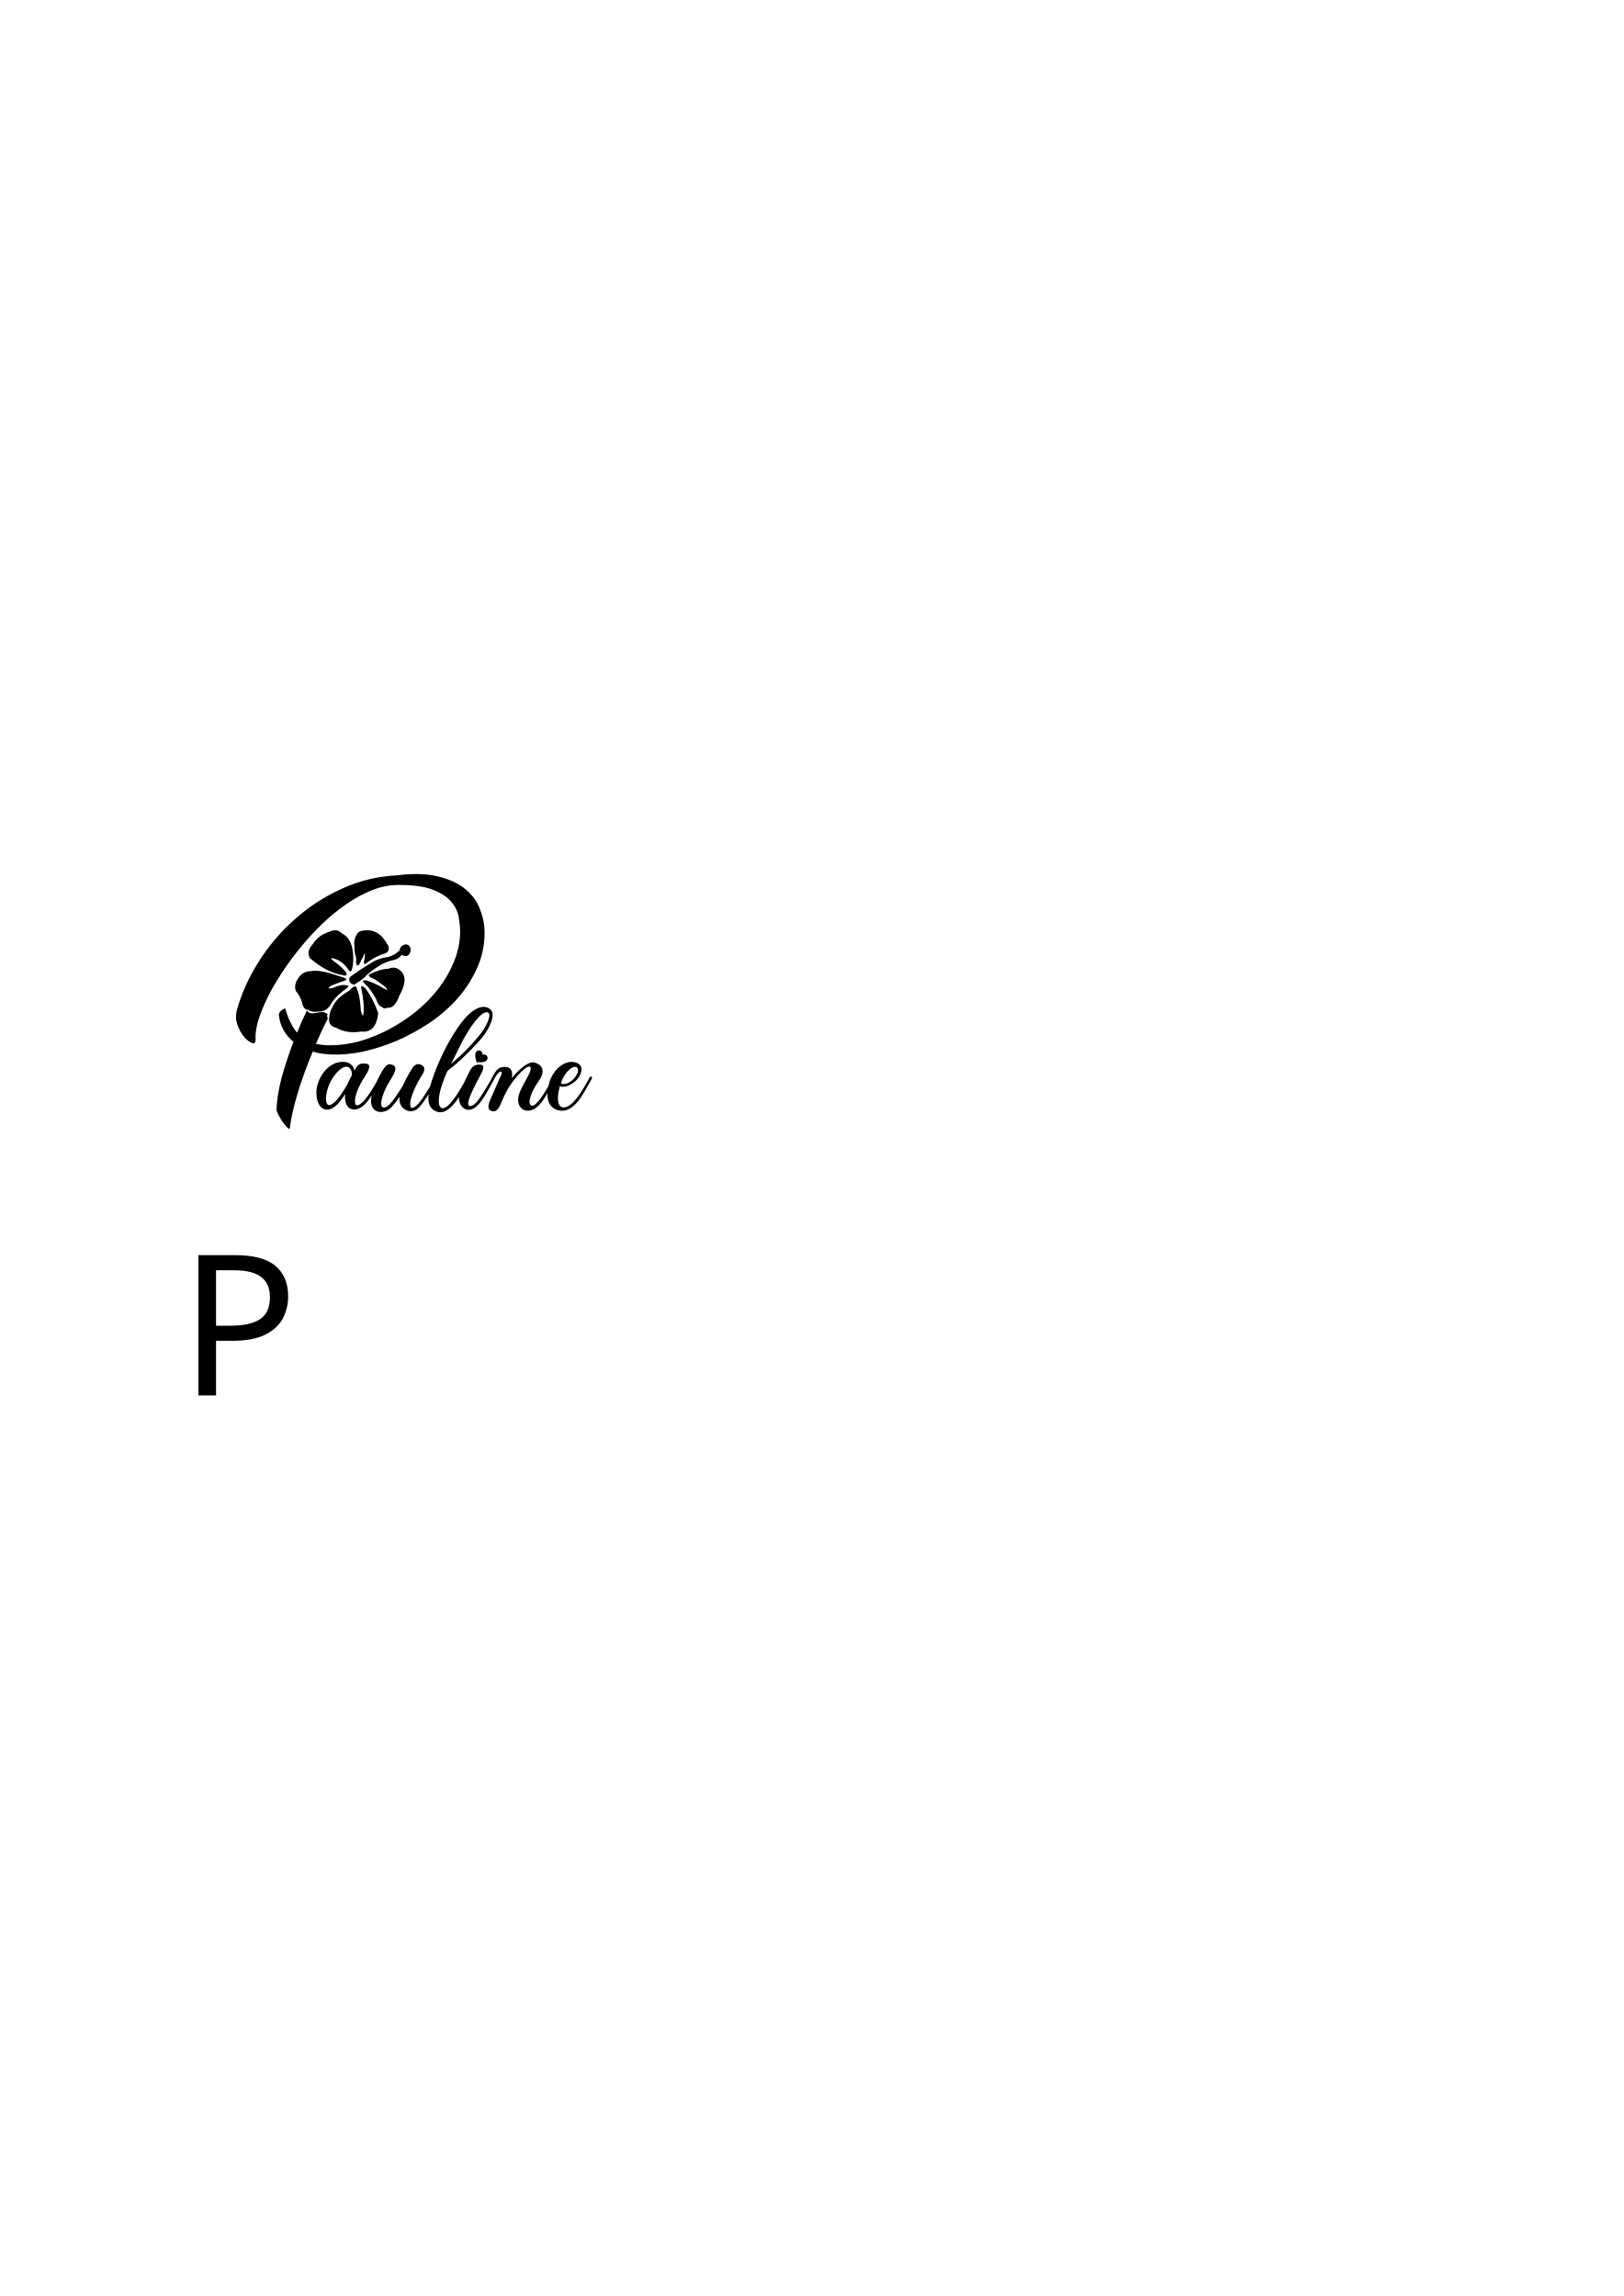
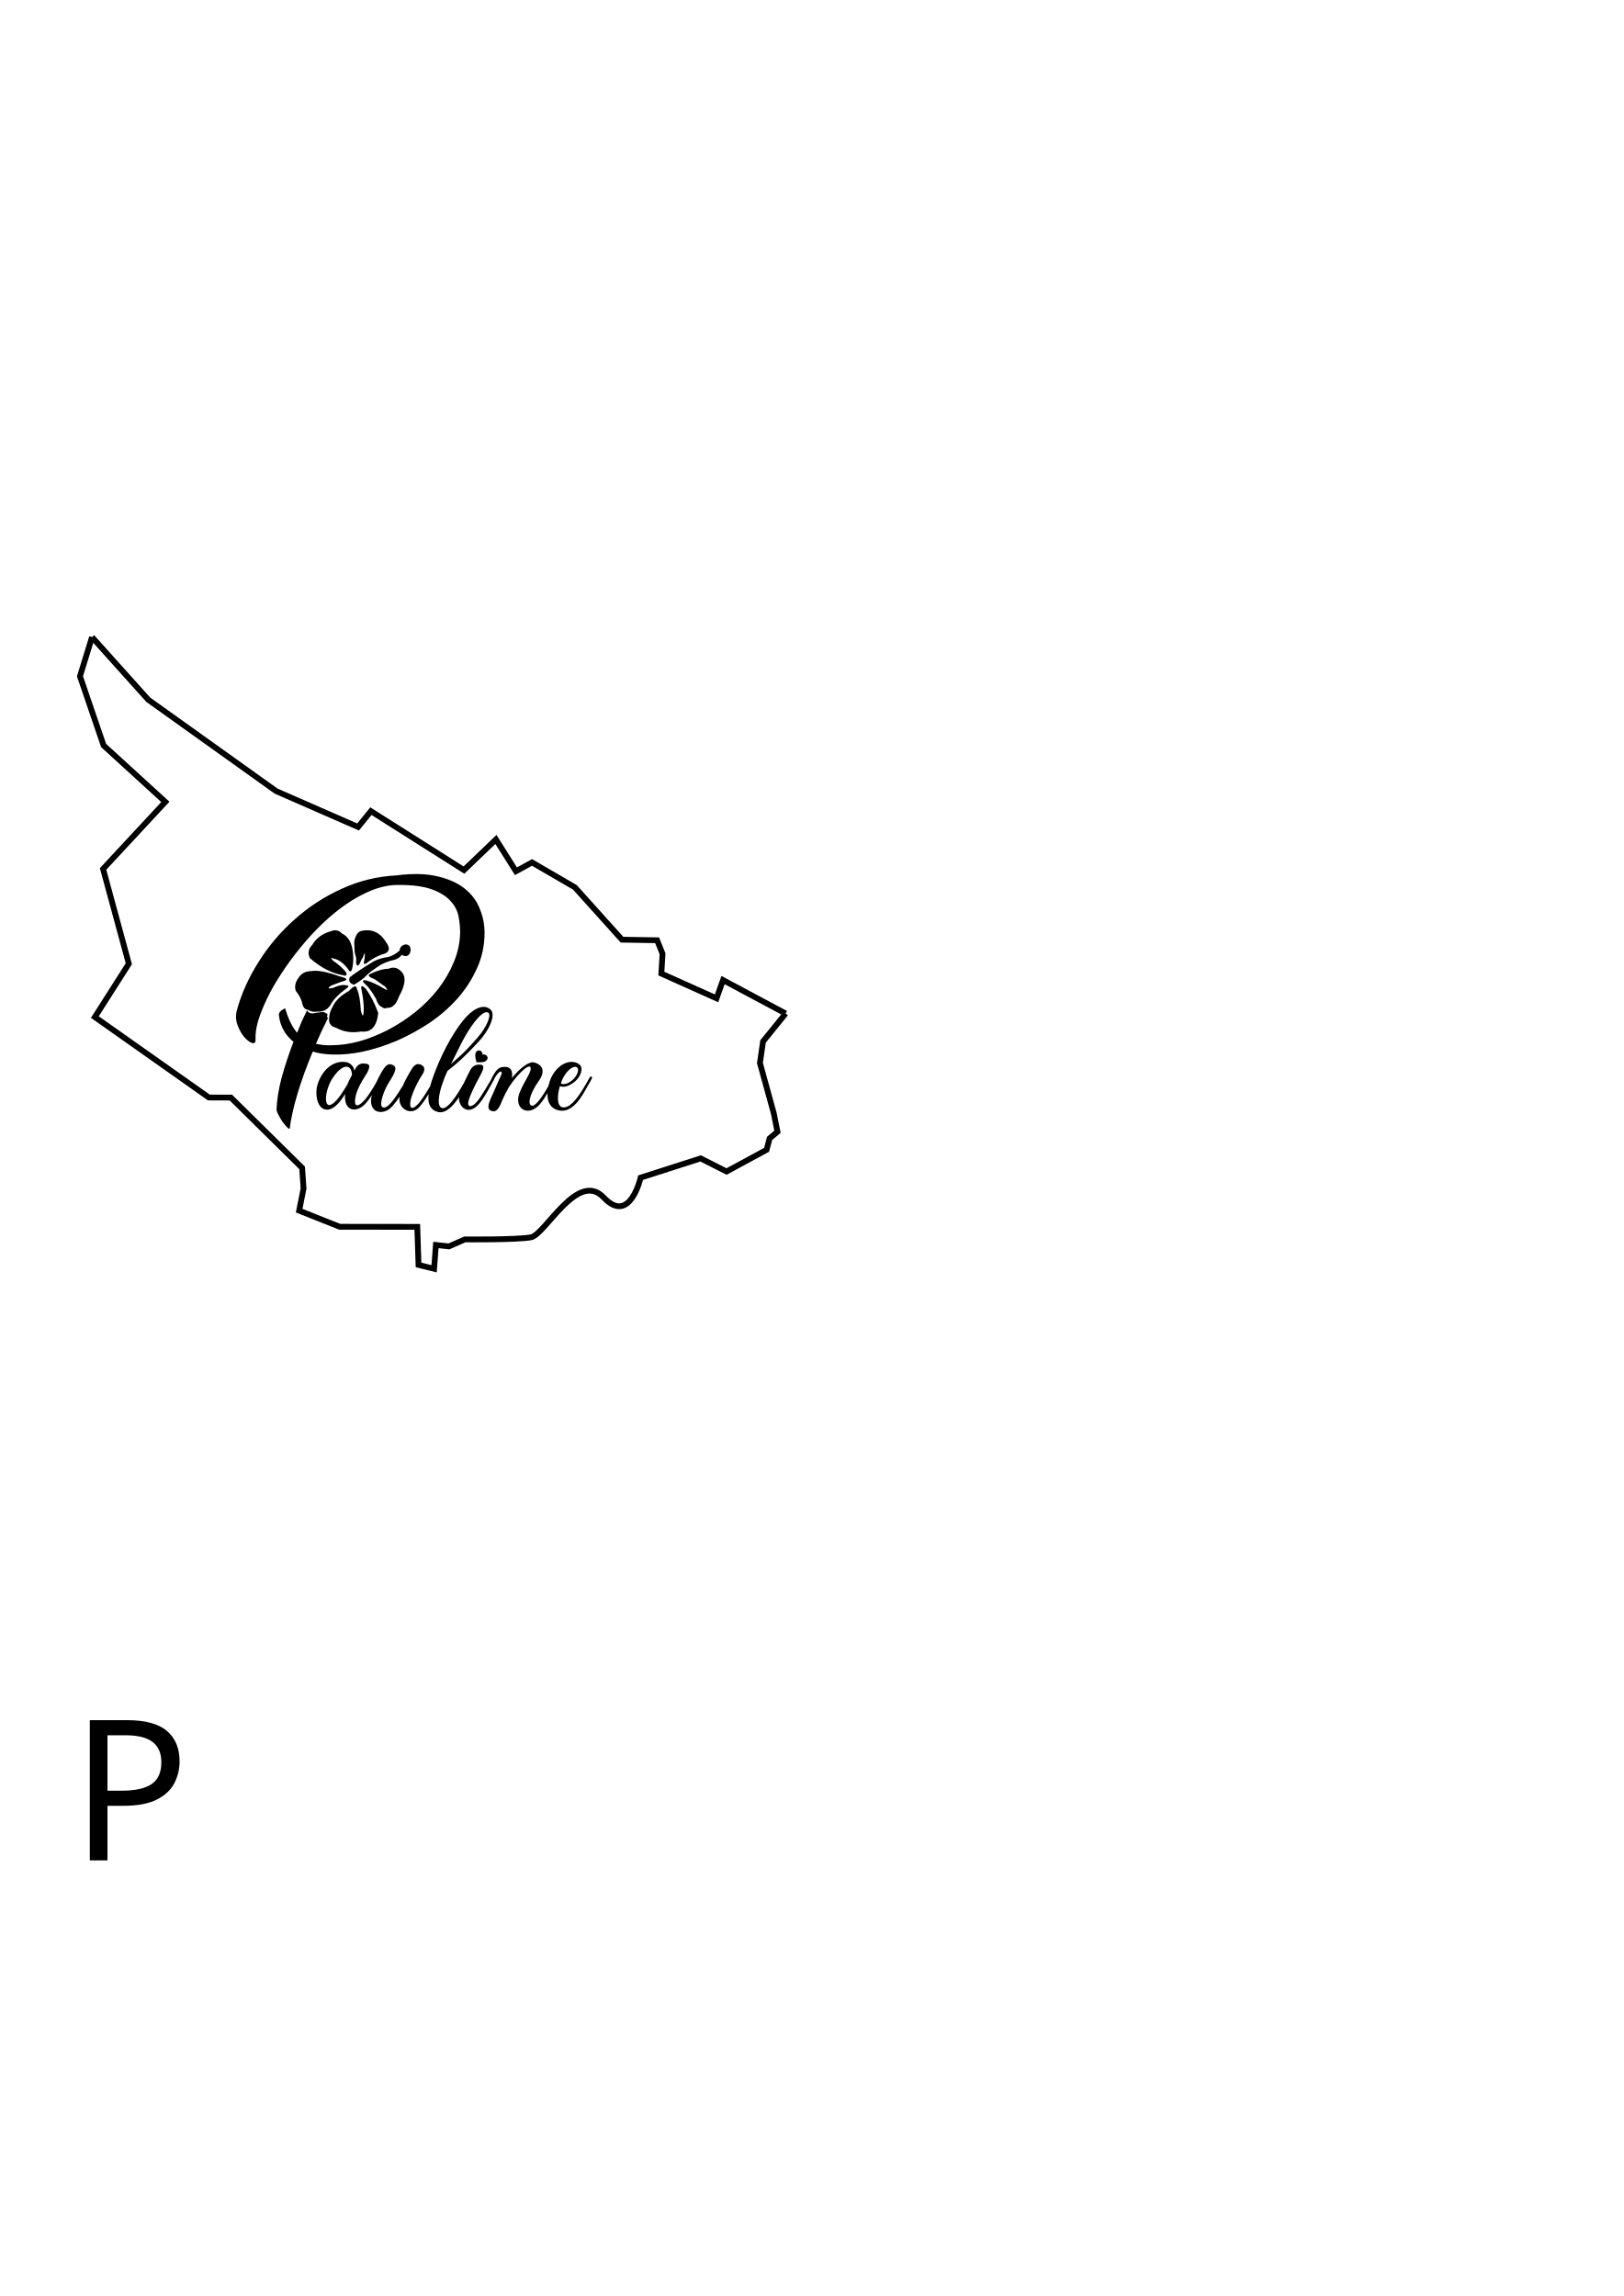
<svg xmlns="http://www.w3.org/2000/svg" width="210mm" height="297mm" viewBox="0 0 210 297" version="1.1" id="svg8">
  <defs id="defs2" />
  <g id="layer1">
    <text xml:space="preserve" style="font-size:10.583px;line-height:1.25;font-family:Madina;-inkscape-font-specification:Madina;stroke-width:0.265" x="171.491" y="84.715" id="text839">
      <tspan id="tspan837" x="171.491" y="84.715" style="stroke-width:0.265" />
    </text>
    <text xml:space="preserve" style="font-size:10.583px;line-height:1.25;font-family:Madina;-inkscape-font-specification:Madina;stroke-width:0.265" x="97.889" y="50.914" id="text913">
      <tspan id="tspan911" x="97.889" y="50.914" style="font-style:normal;font-variant:normal;font-weight:normal;font-stretch:normal;font-family:Leafs;-inkscape-font-specification:Leafs;stroke-width:0.265" />
    </text>
-     <g aria-label="auline" id="text847" style="font-size:25.4px;line-height:1.25;font-family:Madina;-inkscape-font-specification:Madina;stroke-width:0.265" transform="translate(21.08944,35.05)">
-       <path id="path951" style="font-size:25.4px;stroke-width:0.265" d="m 41.46,95.194 c -0.762,4.95e-4 -1.87,0.574 -3.235,2.527 -1.575,2.261 -2.743,4.851 -3.48,7.061 -0.081,0.246 -0.146,0.474 -0.204,0.694 -0.432,0.719 -0.893,1.449 -1.295,1.974 -0.635,0.813 -1.473,1.371 -1.244,-0.102 0.051,-0.406 0.584,-1.931 1.473,-3.302 0.33,-0.483 0.482,-0.99 0.051,-1.27 -0.635,-0.432 -1.067,-0.026 -1.346,0.431 -0.483,0.787 -0.889,1.524 -1.168,2.184 -1.245,2.007 -2.007,2.997 -2.591,2.794 -0.533,-0.178 0.026,-2.007 0.839,-3.302 0.762,-1.194 1.066,-1.88 0.482,-2.159 -0.737,-0.356 -1.092,0.127 -1.905,1.702 -0.079,0.148 -0.164,0.325 -0.249,0.513 -0.357,0.641 -0.974,1.673 -1.478,2.255 -0.686,0.787 -1.473,1.245 -1.245,-0.228 0.051,-0.406 0.331,-1.372 1.22,-2.744 0.33,-0.483 0.939,-1.524 0.304,-1.651 -1.194,-0.254 -1.372,0.432 -1.651,0.889 -0.025,-0.533 -0.533,-1.042 -1.067,-1.118 -1.88,-0.305 -3.327,1.372 -3.759,3.15 -0.254,1.067 0.025,3.023 1.32,2.997 0.914,-0.025 1.727,-1.041 2.311,-2.032 -0.025,0.356 -0.025,0.66 0.051,0.991 0.254,1.194 1.422,1.346 2.387,0.457 0.367,-0.344 0.702,-0.795 1.019,-1.29 -0.069,0.298 -0.112,0.579 -0.105,0.808 0.051,1.27 1.067,1.651 2.083,1.168 0.483,-0.229 1.067,-0.965 1.626,-1.778 -0.025,0.229 -0.051,0.457 0,0.66 0.254,1.194 1.651,1.676 2.54,0.686 0.423,-0.466 0.808,-1.034 1.197,-1.67 -0.164,1.452 0.375,2.095 1.216,2.305 0.993,0.244 1.964,-0.775 2.742,-1.959 -0.028,0.194 -0.032,0.369 0.002,0.511 0.279,1.168 1.32,1.575 2.286,0.686 0.762,-0.686 1.676,-2.464 2.159,-3.327 0.062,-0.115 0.101,-0.201 0.129,-0.275 0.017,-0.029 0.029,-0.047 0.049,-0.081 0.127,-0.229 0.508,-0.788 0.737,-0.788 0.381,0.025 -0.127,0.838 -0.305,1.27 -0.33,0.787 -0.686,1.575 -1.016,2.311 -0.508,1.168 -0.204,1.448 0.279,1.549 0.66,0.127 0.965,-0.736 1.245,-1.397 0.152,-0.356 0.279,-0.61 0.431,-0.915 0.025,-0.051 0.076,-0.127 0.127,-0.228 0.686,-1.499 3.201,-4.166 3.124,-2.921 -0.025,0.762 -1.626,2.693 -1.626,3.963 0,1.27 1.067,1.753 2.057,1.22 0.665,-0.348 1.241,-1.19 1.74,-2.063 -0.04,1.017 0.305,1.756 1.028,2.088 2.159,0.965 3.556,-1.93 4.166,-2.997 0.66,-1.118 0.661,-1.169 0.457,-1.245 -0.152,-0.051 -0.254,0.28 -0.737,1.092 -0.457,0.762 -1.778,3.124 -2.972,2.895 -0.762,-0.152 -0.686,-1.575 -0.33,-2.743 0.33,0.152 0.991,0.177 1.905,-0.559 0.686,-0.559 1.016,-1.422 0.838,-1.93 -0.178,-0.508 -1.042,-0.788 -1.804,-0.559 -1.219,0.381 -2.108,1.575 -2.413,2.972 -0.006,0.025 -0.01,0.049 -0.015,0.074 -0.857,1.498 -1.813,2.882 -2.296,2.465 -0.432,-0.381 0.127,-1.829 1.016,-3.073 0.838,-1.168 0.686,-2.083 -0.533,-2.439 -0.635,-0.178 -1.677,0.533 -2.921,2.007 0.178,-0.914 -0.127,-1.575 -1.219,-1.422 -0.635,0.076 -0.965,0.711 -1.143,1.016 -0.143,0.239 -0.248,0.42 -0.287,0.547 -0.035,0.065 -0.068,0.128 -0.119,0.215 -0.432,0.737 -1.219,2.108 -1.753,2.718 -0.686,0.787 -1.397,0.813 -1.016,-0.33 0.127,-0.406 0.609,-1.55 1.371,-2.921 0.279,-0.508 0.838,-1.473 0.152,-1.549 -0.94,-0.102 -1.27,0.483 -1.499,0.965 -0.156,0.322 -0.413,0.818 -0.659,1.354 -0.878,1.603 -2.407,3.983 -3.1,3.142 -0.305,-0.381 -0.203,-1.549 0.254,-2.895 0.178,-0.533 0.407,-1.143 0.712,-1.778 1.194,-0.889 2.362,-1.981 3.962,-3.708 1.524,-1.626 2.21,-3.455 1.676,-4.115 -0.191,-0.238 -0.524,-0.444 -0.981,-0.444 z m 0.409,0.692 c 0.08,0.005 0.152,0.032 0.217,0.082 0.381,0.305 -0.203,1.803 -1.371,3.15 -2.032,2.337 -2.413,2.489 -3.48,3.48 0.432,-0.889 0.889,-1.804 1.371,-2.744 1.059,-2.072 2.493,-4.018 3.263,-3.968 z m -18.196,7.048 c 0.118,-0.005 0.228,0.017 0.328,0.07 0.381,0.203 0.432,0.787 0.432,0.991 -0.229,0.457 -0.457,0.838 -0.584,1.219 -0.229,0.381 -0.508,0.838 -0.838,1.321 -0.813,1.168 -1.575,1.702 -1.829,1.143 -0.356,-0.762 0.178,-2.388 0.686,-3.175 0.64,-0.991 1.296,-1.545 1.806,-1.568 z m 29.601,0.015 c 0.18,-0.007 0.312,0.074 0.368,0.233 0.102,0.305 -0.051,0.813 -0.559,1.346 -0.457,0.483 -1.219,0.839 -1.626,0.559 0.076,-0.229 0.153,-0.483 0.254,-0.66 0.541,-1.013 1.166,-1.462 1.562,-1.478 z" />
-     </g>
    <g aria-label="c" transform="matrix(0.7935996,0.3883228,-0.3883228,0.7935996,7.276976,16.00999)" id="text917" style="font-style:normal;font-variant:normal;font-weight:normal;font-stretch:normal;font-size:7.46px;line-height:1.25;font-family:BonusHearts;-inkscape-font-specification:BonusHearts;stroke-width:0.186">
      <path d="m 116.682,94.931 q 0.186,0.142 0.194,0.366 0.015,0.224 -0.186,0.47 -0.097,0.112 -0.261,0.216 -0.164,0.104 -0.298,0.172 -0.134,0.067 -0.477,0.231 -0.246,-0.291 -0.343,-0.403 -0.089,-0.119 -0.194,-0.283 -0.104,-0.172 -0.149,-0.306 -0.089,-0.298 0.015,-0.5 0.112,-0.209 0.336,-0.261 0.209,-0.045 0.395,0.075 0.194,0.112 0.239,0.313 0.119,-0.164 0.343,-0.186 0.224,-0.03 0.388,0.097 z" style="font-style:normal;font-variant:normal;font-weight:normal;font-stretch:normal;font-family:BonusHearts;-inkscape-font-specification:BonusHearts;stroke-width:0.186" id="path948" />
    </g>
    <g aria-label="a" transform="rotate(10.49335,-3.131395,-2.646981)" id="text918" style="font-size:14.869px;line-height:1.25;font-family:Madina;-inkscape-font-specification:Madina;stroke-width:0.372">
      <path d="m 75.037,110.695 q 0,0.319 -0.16,0.537 -0.16,0.218 -0.479,0.218 -0.174,0 -0.378,-0.087 -0.261,0.552 -0.871,0.842 -0.639,0.232 -1.51,0.871 -1.365,1.278 -1.655,1.786 -0.29,0.508 -1.336,1.438 -0.842,-0.087 -0.726,-0.842 0.842,-0.958 2.73,-2.643 0.755,-0.552 1.742,-0.871 0.697,-0.348 1.249,-1.074 0,-0.029 0,-0.174 0,-0.29 0.247,-0.523 0.247,-0.232 0.508,-0.232 0.319,0 0.479,0.232 0.16,0.232 0.16,0.523 z m -5.663,2.265 v -0.378 q -0.116,-1.016 -0.232,0 -0.174,0.378 -0.261,0.871 -0.232,0.639 -0.494,0 -0.058,-0.523 -0.116,-0.668 -0.058,-0.145 -0.203,-0.407 -0.145,-0.261 -0.29,-1.045 -0.232,-0.668 0,-1.394 0.145,-0.465 0.494,-0.639 1.975,-0.871 3.514,0.9 0.842,0.813 0.116,1.365 -1.162,0.581 -2.004,1.51 -0.581,0.726 -0.523,-0.116 z m -1.336,1.249 q -0.029,0.813 -0.494,0.261 -1.016,-0.958 -2.004,-1.016 -0.726,-0.116 -0.145,0.261 1.394,0.639 2.004,1.249 0.203,0.494 -0.378,0.378 -2.149,0.058 -4.617,-1.394 -0.61,-0.842 0,-1.742 0.494,-1.394 2.004,-2.149 0.784,-0.523 1.481,0 1.365,0.348 1.888,2.265 0.29,0.958 0.261,1.888 z m -1.394,1.365 q -2.672,-0.436 -3.746,0 -1.133,0.203 -1.51,1.249 -0.407,0.871 0,1.626 0.813,0.697 1.118,1.438 0.305,0.741 0.886,0.682 0.581,0.261 1.249,0 1.045,-0.116 1.481,-1.104 0.319,-1.104 1.655,-2.527 0.494,-0.494 -0.232,-0.378 -0.523,-0.029 -1.51,0.639 -0.929,0.407 -0.261,-0.261 0.639,-0.378 1.249,-0.755 1.22,-0.523 -0.378,-0.61 z m 2.497,1.249 q -0.232,-0.842 -0.987,0.378 -1.423,1.162 -1.742,2.497 -0.232,0.697 -0.145,1.394 0.058,1.045 1.133,1.104 1.539,0.523 3.253,-0.116 1.946,-0.116 1.742,-2.759 -1.016,-1.713 -2.12,-2.759 -0.958,-0.668 -0.523,0.261 0.61,1.539 0.755,2.614 0.145,1.133 -0.378,0 -0.494,-2.004 -0.987,-2.614 z m 1.249,-2.236 q -0.378,0.319 0.755,0.523 0.668,0.319 1.51,0.697 0.726,0.581 -0.145,0.261 -1.191,-0.465 -2.381,-0.61 -0.813,0.029 -0.116,0.465 0.755,0.436 1.771,1.655 0.407,0.784 0.871,0.871 0.407,0.261 0.755,0 0.987,-0.087 1.249,-1.771 0.842,-2.468 -0.378,-3.223 -0.813,-0.552 -1.626,0 -1.016,0.203 -2.265,1.133 z" style="font-style:normal;font-variant:normal;font-weight:normal;font-stretch:normal;font-family:Hibiscus;-inkscape-font-specification:Hibiscus;stroke-width:0.372" id="path931" />
    </g>
+     <text xml:space="preserve" style="font-size:25.4px;line-height:1.25;font-family:Madina;-inkscape-font-specification:Madina;stroke-width:0.265" x="9.15" y="240.652" id="text926">
+       <tspan id="tspan924" x="9.15" y="240.652" style="font-style:normal;font-variant:normal;font-weight:normal;font-stretch:normal;font-size:25.4px;font-family:Ananda;-inkscape-font-specification:Ananda;stroke-width:0.265">P</tspan>
+     </text>
+   </g>
+   <g id="layer2">
    <g aria-label="P" id="text922" style="font-size:25.4px;line-height:1.25;font-family:Madina;-inkscape-font-specification:Madina;stroke-width:0.265" transform="matrix(1.244366,0,0,1.244366,-7.459414,-27.62814)">
      <path d="m 37.905,127.232 c -0.627,1.287 -0.52,1.059 -1.028,2.329 -0.508,-0.593 -0.923,-1.439 -1.245,-2.54 -0.508,0.22 -0.72,0.491 -0.635,0.813 0.135,1.067 0.635,1.956 1.499,2.667 -0.508,1.338 -0.923,2.599 -1.245,3.785 -0.305,1.185 -0.474,2.235 -0.508,3.15 -0.034,0.119 0.017,0.313 0.152,0.584 0.135,0.271 0.288,0.533 0.457,0.787 0.186,0.254 0.356,0.457 0.508,0.61 0.152,0.152 0.237,0.169 0.254,0.051 0.135,-1.05 0.406,-2.252 0.813,-3.607 0.406,-1.355 0.931,-2.802 1.575,-4.343 0.61,0.186 1.295,0.288 2.057,0.305 0.965,0.034 2.024,-0.068 3.175,-0.305 1.151,-0.254 2.311,-0.627 3.48,-1.118 1.168,-0.508 2.303,-1.126 3.404,-1.854 1.101,-0.745 2.074,-1.592 2.921,-2.54 0.847,-0.965 1.524,-2.015 2.032,-3.15 0.525,-1.151 0.787,-2.379 0.787,-3.683 0,-0.847 -0.161,-1.668 -0.483,-2.464 -0.305,-0.813 -0.821,-1.516 -1.549,-2.108 -0.728,-0.593 -1.676,-1.024 -2.845,-1.295 -1.168,-0.288 -2.599,-0.322 -4.293,-0.102 -1.998,0.102 -3.895,0.567 -5.69,1.397 -1.795,0.813 -3.421,1.871 -4.877,3.175 -1.456,1.287 -2.701,2.752 -3.734,4.394 -1.033,1.626 -1.786,3.294 -2.261,5.004 -0.152,0.542 -0.135,1.067 0.051,1.575 0.186,0.508 0.423,0.931 0.711,1.27 0.288,0.322 0.559,0.525 0.813,0.61 0.254,0.068 0.373,-0.059 0.356,-0.381 -0.034,-0.525 0.051,-1.151 0.254,-1.88 0.22,-0.728 0.533,-1.516 0.94,-2.362 0.406,-0.847 0.906,-1.719 1.499,-2.616 0.593,-0.914 1.245,-1.803 1.956,-2.667 0.711,-0.881 1.473,-1.71 2.286,-2.489 0.813,-0.779 1.651,-1.465 2.515,-2.057 0.864,-0.593 1.736,-1.067 2.616,-1.422 0.897,-0.356 1.778,-0.542 2.642,-0.559 1.524,-0.017 2.726,0.135 3.607,0.457 0.881,0.322 1.541,0.737 1.981,1.245 0.44,0.491 0.711,1.033 0.813,1.626 0.102,0.576 0.152,1.109 0.152,1.6 -0.017,1.067 -0.237,2.1 -0.66,3.099 -0.406,0.982 -0.948,1.913 -1.626,2.794 -0.677,0.864 -1.465,1.659 -2.362,2.388 -0.897,0.711 -1.846,1.329 -2.845,1.854 -0.982,0.508 -1.981,0.906 -2.997,1.194 -1.016,0.271 -1.981,0.406 -2.896,0.406 -0.559,0.017 -1.092,-0.034 -1.6,-0.152 0.491,-1.118 0.688,-1.561 1.264,-2.692 -0.24,-0.021 0.062,-0.485 -0.146,-0.462 -0.167,0.018 -0.126,-0.121 -0.287,-0.134 -0.825,-0.064 -1.374,0.43 -1.759,-0.183 z" style="font-style:normal;font-variant:normal;font-weight:normal;font-stretch:normal;font-size:25.4px;font-family:Ananda;-inkscape-font-specification:Ananda;stroke-width:0.265" id="path928" />
    </g>
-     <text xml:space="preserve" style="font-size:25.4px;line-height:1.25;font-family:Madina;-inkscape-font-specification:Madina;stroke-width:0.265" x="23.193" y="180.504" id="text926">
-       <tspan id="tspan924" x="23.193" y="180.504" style="font-style:normal;font-variant:normal;font-weight:normal;font-stretch:normal;font-size:25.4px;font-family:Ananda;-inkscape-font-specification:Ananda;stroke-width:0.265">P</tspan>
-     </text>
+   </g>
+   <g id="layer3">
+     <g aria-label="auline" id="text847" style="font-size:25.4px;line-height:1.25;font-family:Madina;-inkscape-font-specification:Madina;stroke-width:0.265" transform="translate(21.08944,35.05)">
+       <path id="path951" style="font-size:25.4px;stroke-width:0.265" d="m 41.46,95.194 c -0.762,4.95e-4 -1.87,0.574 -3.235,2.527 -1.575,2.261 -2.743,4.851 -3.48,7.061 -0.081,0.246 -0.146,0.474 -0.204,0.694 -0.432,0.719 -0.893,1.449 -1.295,1.974 -0.635,0.813 -1.473,1.371 -1.244,-0.102 0.051,-0.406 0.584,-1.931 1.473,-3.302 0.33,-0.483 0.482,-0.99 0.051,-1.27 -0.635,-0.432 -1.067,-0.026 -1.346,0.431 -0.483,0.787 -0.889,1.524 -1.168,2.184 -1.245,2.007 -2.007,2.997 -2.591,2.794 -0.533,-0.178 0.026,-2.007 0.839,-3.302 0.762,-1.194 1.066,-1.88 0.482,-2.159 -0.737,-0.356 -1.092,0.127 -1.905,1.702 -0.079,0.148 -0.164,0.325 -0.249,0.513 -0.357,0.641 -0.974,1.673 -1.478,2.255 -0.686,0.787 -1.473,1.245 -1.245,-0.228 0.051,-0.406 0.331,-1.372 1.22,-2.744 0.33,-0.483 0.939,-1.524 0.304,-1.651 -1.194,-0.254 -1.372,0.432 -1.651,0.889 -0.025,-0.533 -0.533,-1.042 -1.067,-1.118 -1.88,-0.305 -3.327,1.372 -3.759,3.15 -0.254,1.067 0.025,3.023 1.32,2.997 0.914,-0.025 1.727,-1.041 2.311,-2.032 -0.025,0.356 -0.025,0.66 0.051,0.991 0.254,1.194 1.422,1.346 2.387,0.457 0.367,-0.344 0.702,-0.795 1.019,-1.29 -0.069,0.298 -0.112,0.579 -0.105,0.808 0.051,1.27 1.067,1.651 2.083,1.168 0.483,-0.229 1.067,-0.965 1.626,-1.778 -0.025,0.229 -0.051,0.457 0,0.66 0.254,1.194 1.651,1.676 2.54,0.686 0.423,-0.466 0.808,-1.034 1.197,-1.67 -0.164,1.452 0.375,2.095 1.216,2.305 0.993,0.244 1.964,-0.775 2.742,-1.959 -0.028,0.194 -0.032,0.369 0.002,0.511 0.279,1.168 1.32,1.575 2.286,0.686 0.762,-0.686 1.676,-2.464 2.159,-3.327 0.062,-0.115 0.101,-0.201 0.129,-0.275 0.017,-0.029 0.029,-0.047 0.049,-0.081 0.127,-0.229 0.508,-0.788 0.737,-0.788 0.381,0.025 -0.127,0.838 -0.305,1.27 -0.33,0.787 -0.686,1.575 -1.016,2.311 -0.508,1.168 -0.204,1.448 0.279,1.549 0.66,0.127 0.965,-0.736 1.245,-1.397 0.152,-0.356 0.279,-0.61 0.431,-0.915 0.025,-0.051 0.076,-0.127 0.127,-0.228 0.686,-1.499 3.201,-4.166 3.124,-2.921 -0.025,0.762 -1.626,2.693 -1.626,3.963 0,1.27 1.067,1.753 2.057,1.22 0.665,-0.348 1.241,-1.19 1.74,-2.063 -0.04,1.017 0.305,1.756 1.028,2.088 2.159,0.965 3.556,-1.93 4.166,-2.997 0.66,-1.118 0.661,-1.169 0.457,-1.245 -0.152,-0.051 -0.254,0.28 -0.737,1.092 -0.457,0.762 -1.778,3.124 -2.972,2.895 -0.762,-0.152 -0.686,-1.575 -0.33,-2.743 0.33,0.152 0.991,0.177 1.905,-0.559 0.686,-0.559 1.016,-1.422 0.838,-1.93 -0.178,-0.508 -1.042,-0.788 -1.804,-0.559 -1.219,0.381 -2.108,1.575 -2.413,2.972 -0.006,0.025 -0.01,0.049 -0.015,0.074 -0.857,1.498 -1.813,2.882 -2.296,2.465 -0.432,-0.381 0.127,-1.829 1.016,-3.073 0.838,-1.168 0.686,-2.083 -0.533,-2.439 -0.635,-0.178 -1.677,0.533 -2.921,2.007 0.178,-0.914 -0.127,-1.575 -1.219,-1.422 -0.635,0.076 -0.965,0.711 -1.143,1.016 -0.143,0.239 -0.248,0.42 -0.287,0.547 -0.035,0.065 -0.068,0.128 -0.119,0.215 -0.432,0.737 -1.219,2.108 -1.753,2.718 -0.686,0.787 -1.397,0.813 -1.016,-0.33 0.127,-0.406 0.609,-1.55 1.371,-2.921 0.279,-0.508 0.838,-1.473 0.152,-1.549 -0.94,-0.102 -1.27,0.483 -1.499,0.965 -0.156,0.322 -0.413,0.818 -0.659,1.354 -0.878,1.603 -2.407,3.983 -3.1,3.142 -0.305,-0.381 -0.203,-1.549 0.254,-2.895 0.178,-0.533 0.407,-1.143 0.712,-1.778 1.194,-0.889 2.362,-1.981 3.962,-3.708 1.524,-1.626 2.21,-3.455 1.676,-4.115 -0.191,-0.238 -0.524,-0.444 -0.981,-0.444 z m 0.409,0.692 c 0.08,0.005 0.152,0.032 0.217,0.082 0.381,0.305 -0.203,1.803 -1.371,3.15 -2.032,2.337 -2.413,2.489 -3.48,3.48 0.432,-0.889 0.889,-1.804 1.371,-2.744 1.059,-2.072 2.493,-4.018 3.263,-3.968 z m -18.196,7.048 c 0.118,-0.005 0.228,0.017 0.328,0.07 0.381,0.203 0.432,0.787 0.432,0.991 -0.229,0.457 -0.457,0.838 -0.584,1.219 -0.229,0.381 -0.508,0.838 -0.838,1.321 -0.813,1.168 -1.575,1.702 -1.829,1.143 -0.356,-0.762 0.178,-2.388 0.686,-3.175 0.64,-0.991 1.296,-1.545 1.806,-1.568 z m 29.601,0.015 c 0.18,-0.007 0.312,0.074 0.368,0.233 0.102,0.305 -0.051,0.813 -0.559,1.346 -0.457,0.483 -1.219,0.839 -1.626,0.559 0.076,-0.229 0.153,-0.483 0.254,-0.66 0.541,-1.013 1.166,-1.462 1.562,-1.478 z" />
+     </g>
+   </g>
+   <g id="layer4" style="display:inline">
+     <g id="g1759" transform="matrix(2.822708,0,0,2.822708,-231.8842,-253.0083)">
+       <path style="display:inline;opacity:0.997;fill:none;stroke:#000000;stroke-width:0.265px;stroke-linecap:butt;stroke-linejoin:miter;stroke-opacity:1" d="m 118.147,136.08 -1.036,1.279 -0.142,0.99 0.633,2.298 0.171,0.851 -0.362,0.306 -0.136,0.521 -1.835,0.995 -1.188,-0.601 -2.75,0.882 c 0,0 -0.491,2.185 -1.688,0.913 -1.198,-1.272 -2.683,1.701 -3.336,1.821 -0.653,0.12 -3.031,0.096 -3.031,0.096 l -0.724,0.32 -0.601,-0.065 -0.083,1.091 -0.713,-0.177 -0.057,-1.744 -3.555,-0.004 -1.857,-0.739 0.201,-1.017 -0.066,-0.944 -3.264,-3.22 -1.009,-0.004 -5.223,-3.686 1.557,-2.444 -1.181,-4.344 2.854,-3.073 -2.829,-2.584 -1.083,-3.172 0.552,-1.795" id="path149" />
+       <path style="display:inline;opacity:0.997;fill:none;stroke:#000000;stroke-width:0.265px;stroke-linecap:butt;stroke-linejoin:miter;stroke-opacity:1" d="m 86.367,118.831 2.576,2.869 5.858,4.187 3.756,1.644 0.587,-0.725 4.264,2.7 1.464,-1.404 0.918,1.459 0.736,-0.406 1.966,1.144 2.157,2.397 1.609,0.026 0.249,0.621 -0.055,0.907 2.529,1.134 0.298,-0.837 2.867,1.533" id="path147" />
+     </g>
  </g>
</svg>
